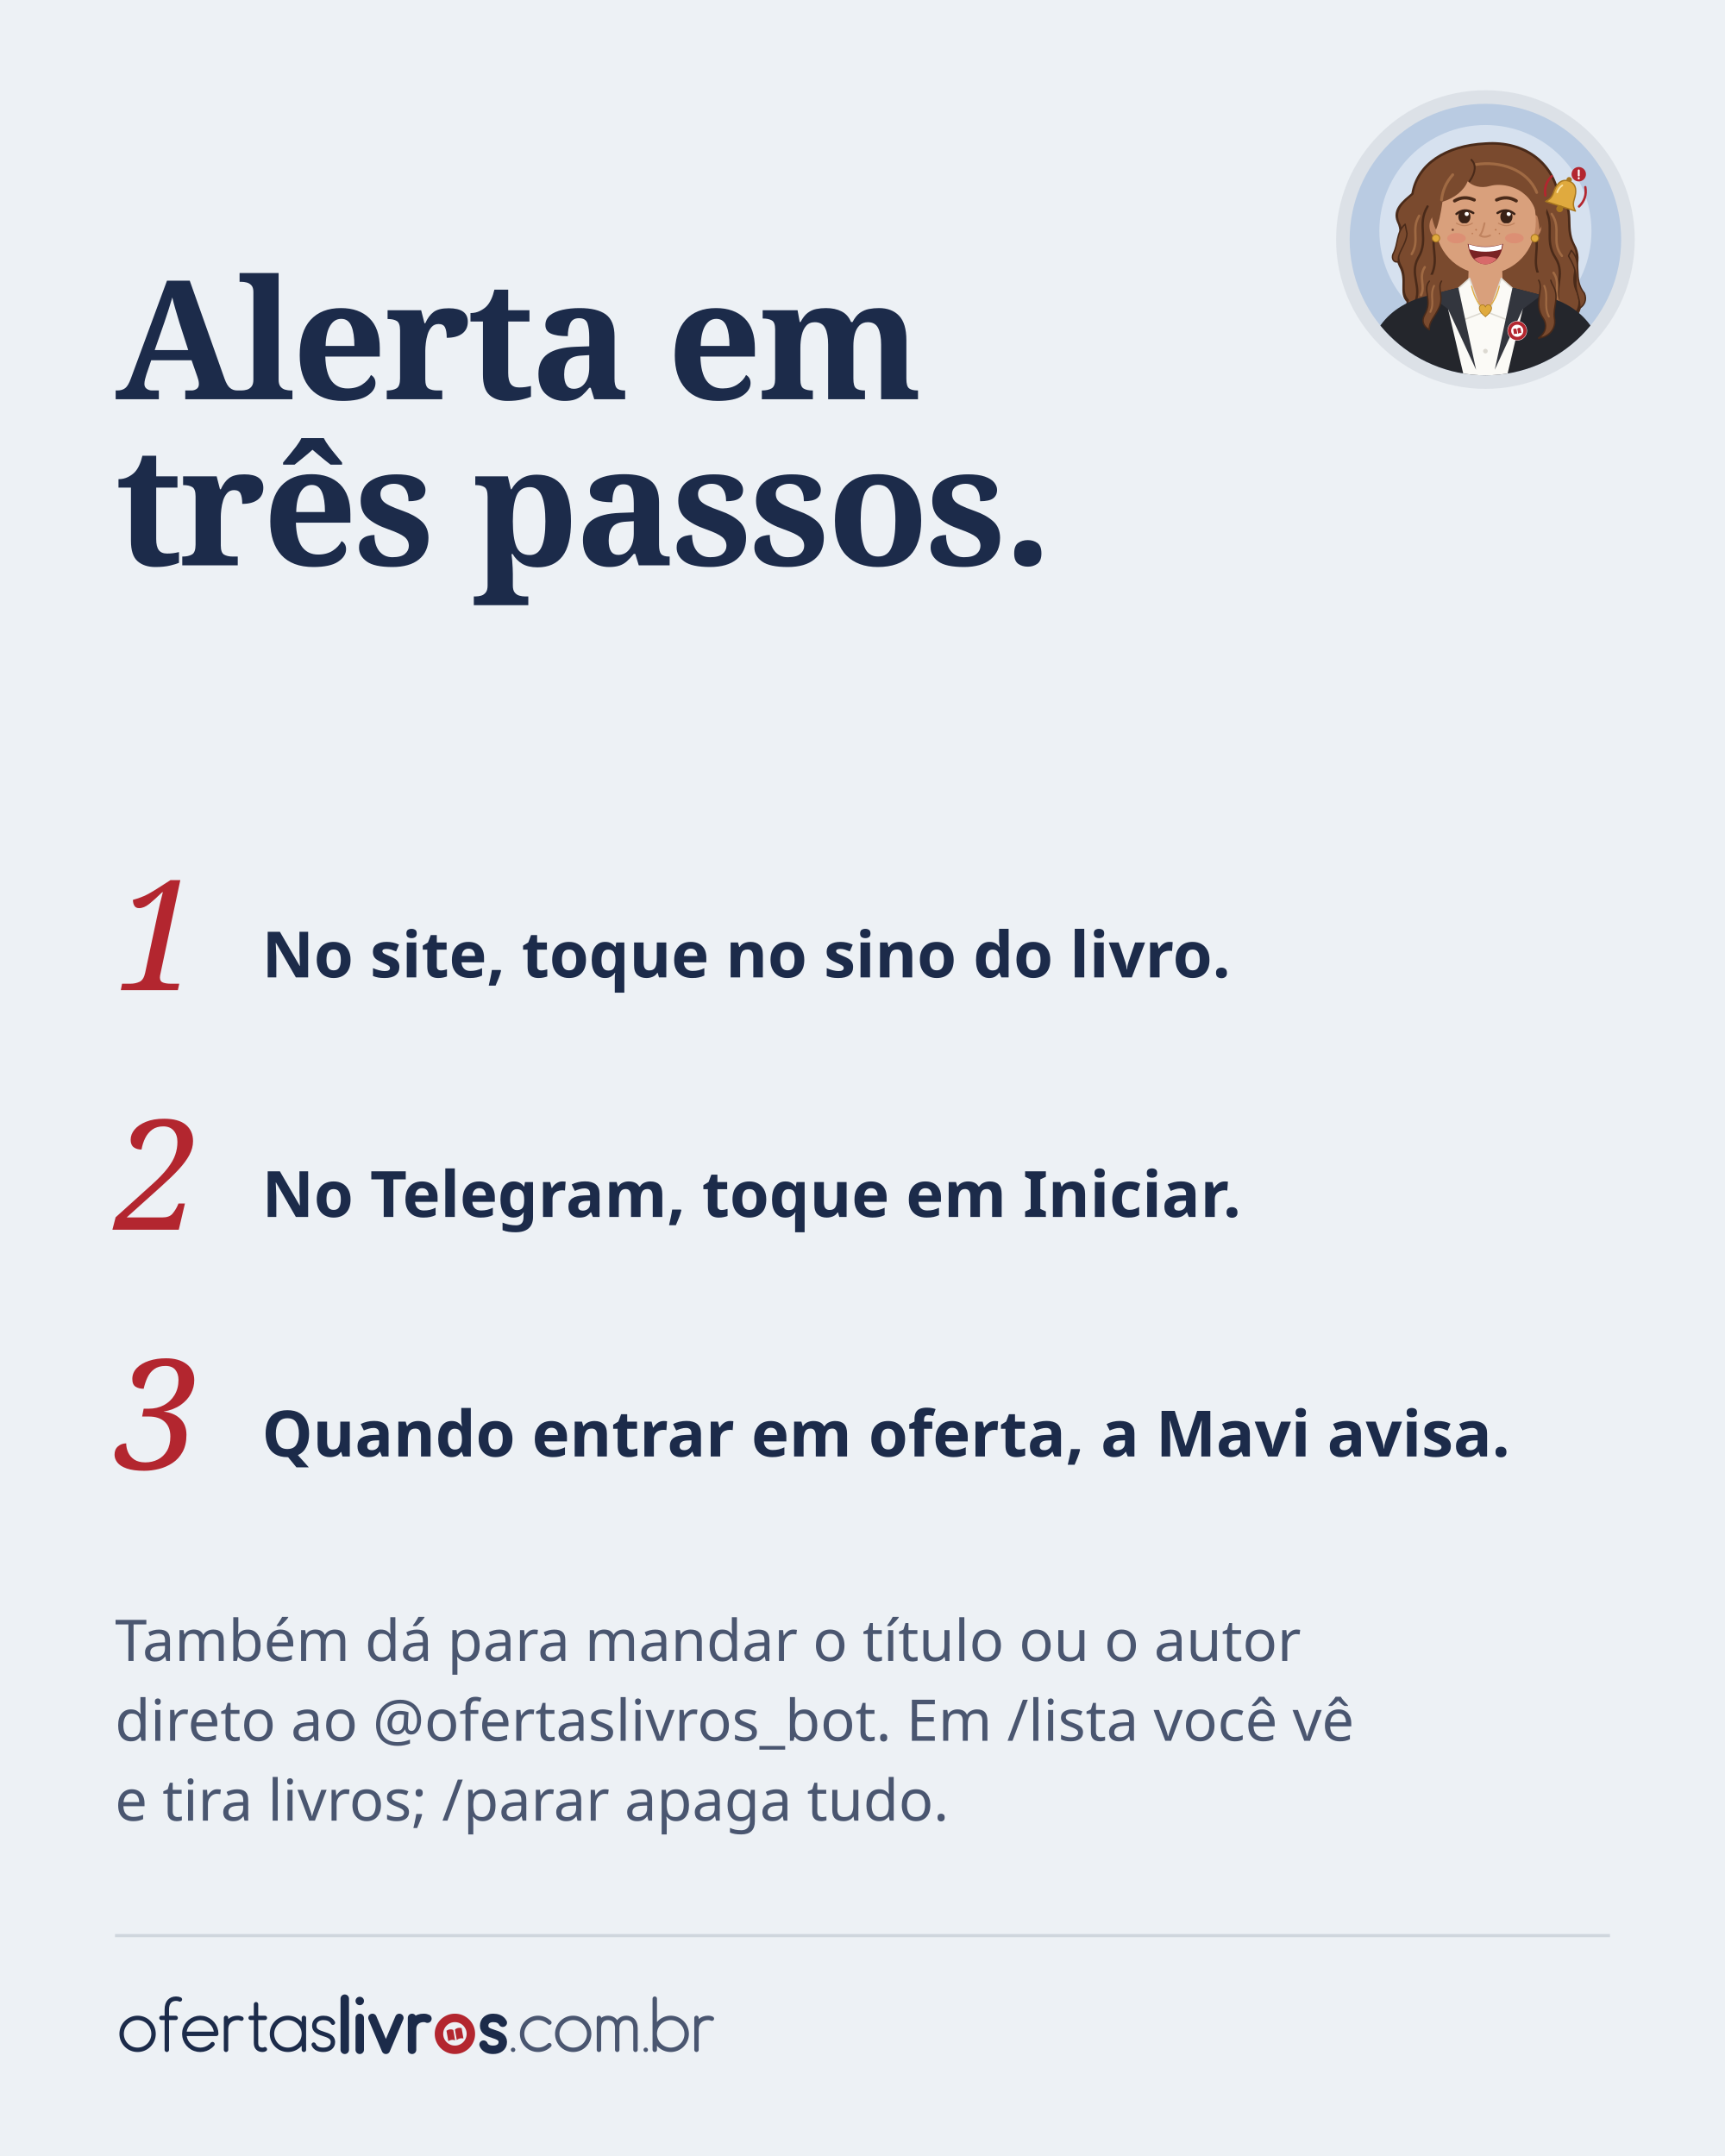
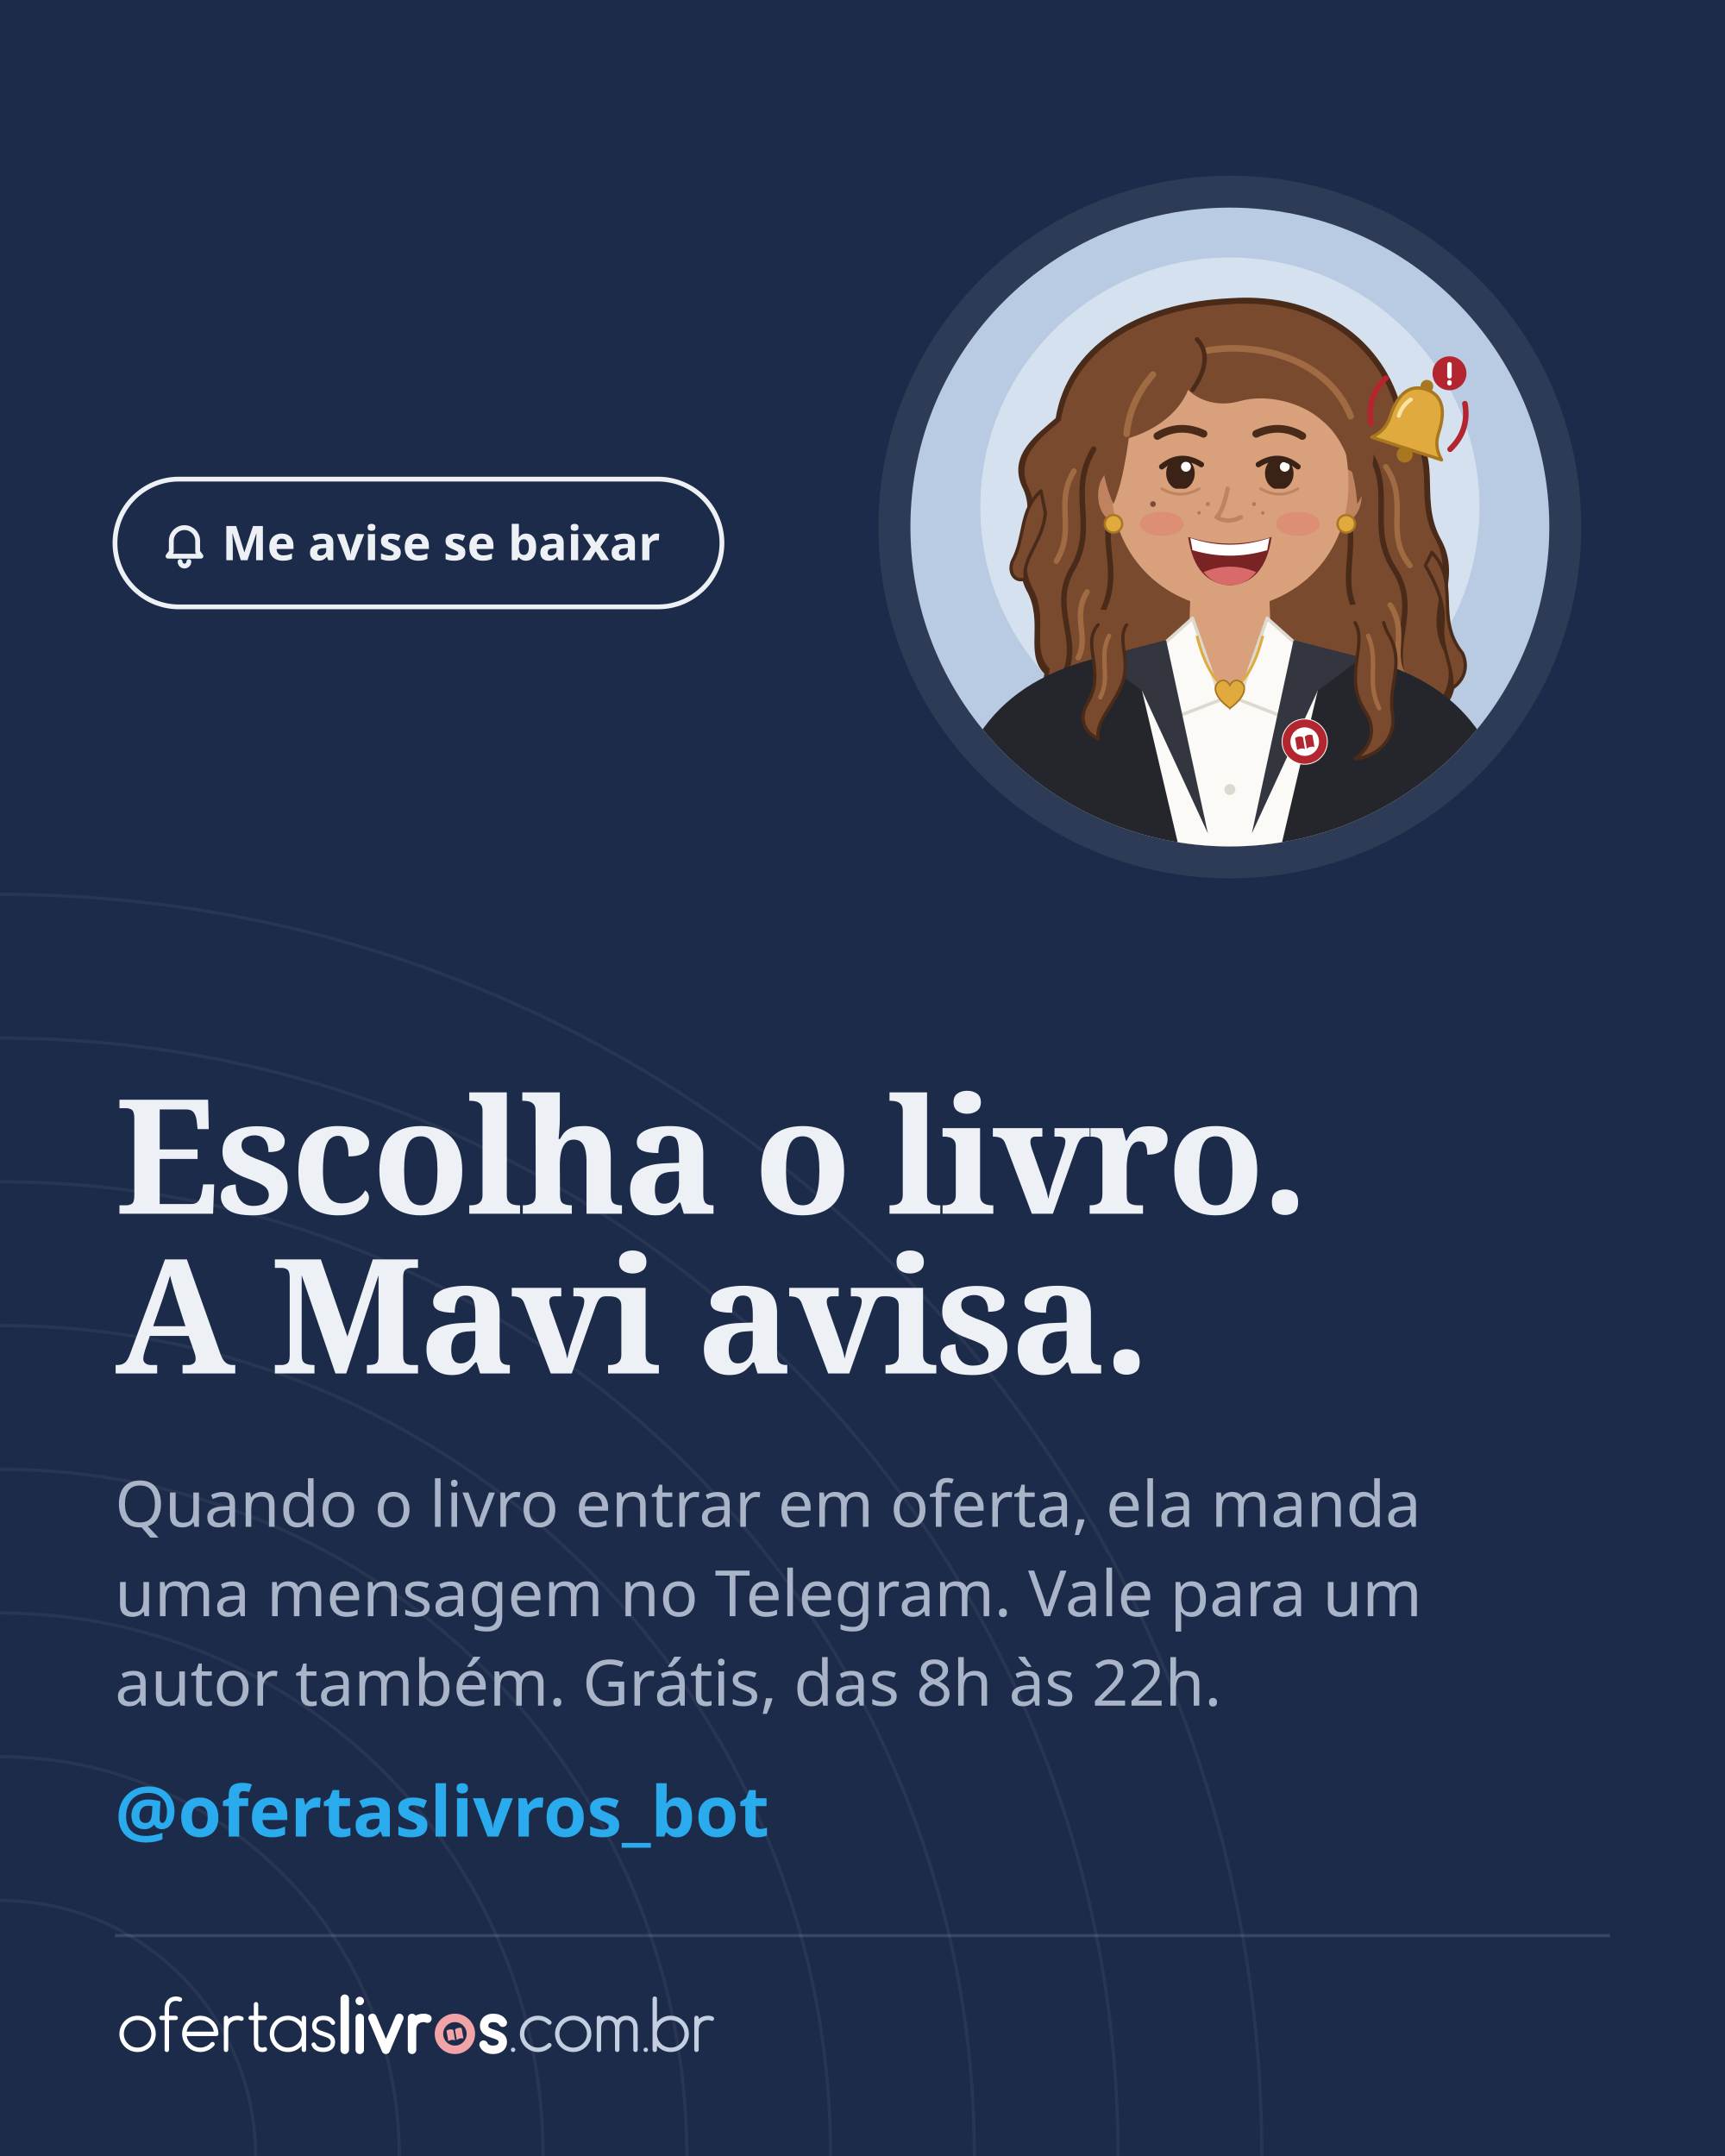
- <svg xmlns="http://www.w3.org/2000/svg" width="1080" height="1350" viewBox="0 0 1080 1350" role="img" aria-label="Alerta em três passos.">
+ <svg xmlns="http://www.w3.org/2000/svg" width="1080" height="1350" viewBox="0 0 1080 1350" role="img" aria-label="Escolha o livro. A Mavi avisa.">
  <style>
@font-face{font-family:"Fraunces";font-weight:100 900;src:url("../../../../static/fonts/fraunces-latin-full-normal.woff2")}
@font-face{font-family:"Fraunces";font-style:italic;font-weight:100 900;src:url("../../../../static/fonts/fraunces-latin-full-italic.woff2")}
@font-face{font-family:"Outfit";font-weight:100 900;src:url("../../../../static/fonts/outfit-latin-wght-normal.woff2")}
.f{font-family:Fraunces,Charter,Georgia,serif;font-weight:800;font-variation-settings:"SOFT" 100,"WONK" 1;letter-spacing:-.02em}
.fi{font-family:Fraunces,Charter,Georgia,serif;font-style:italic;font-weight:400;font-variation-settings:"SOFT" 100,"WONK" 1}
.s{font-family:Outfit,system-ui,sans-serif}
.up{text-transform:uppercase;letter-spacing:.06em}
</style>
-   <rect width="1080" height="1350" fill="#edf1f5" />
-   <text class="f" x="72" y="250" font-size="104" fill="#1c2b4a" text-anchor="start">
-     <tspan x="72" dy="0">Alerta em</tspan>
-     <tspan x="72" dy="104">três passos.</tspan>
+   <rect width="1080" height="1350" fill="#1c2b4a" />
+   <circle cx="0" cy="1350" r="160" fill="none" stroke="#edf1f5" stroke-opacity="0.06" stroke-width="2" />
+   <circle cx="0" cy="1350" r="250" fill="none" stroke="#edf1f5" stroke-opacity="0.06" stroke-width="2" />
+   <circle cx="0" cy="1350" r="340" fill="none" stroke="#edf1f5" stroke-opacity="0.06" stroke-width="2" />
+   <circle cx="0" cy="1350" r="430" fill="none" stroke="#edf1f5" stroke-opacity="0.06" stroke-width="2" />
+   <circle cx="0" cy="1350" r="520" fill="none" stroke="#edf1f5" stroke-opacity="0.06" stroke-width="2" />
+   <circle cx="0" cy="1350" r="610" fill="none" stroke="#edf1f5" stroke-opacity="0.06" stroke-width="2" />
+   <circle cx="0" cy="1350" r="700" fill="none" stroke="#edf1f5" stroke-opacity="0.06" stroke-width="2" />
+   <circle cx="0" cy="1350" r="790" fill="none" stroke="#edf1f5" stroke-opacity="0.06" stroke-width="2" />
+   <text class="f" x="72" y="760" font-size="100" fill="#edf1f5" text-anchor="start">
+     <tspan x="72" dy="0">Escolha o livro.</tspan>
+     <tspan x="72" dy="100">A Mavi avisa.</tspan>
  </text>
-   <text class="s" x="72" y="444" font-size="40" fill="#4a5670" font-weight="400" text-anchor="start" />
-   <circle cx="930" cy="150" r="93.5" fill="#1c2b4a" fill-opacity=".08" />
-   <svg x="845.0" y="65.0" width="170" height="170" viewBox="0 0 640 640" aria-label="Mavi">
+   <text class="s" x="72" y="956" font-size="40" fill="#a9b4c8" font-weight="400" text-anchor="start">
+     <tspan x="72" dy="0">Quando o livro entrar em oferta, ela manda</tspan>
+     <tspan x="72" dy="56">uma mensagem no Telegram. Vale para um</tspan>
+     <tspan x="72" dy="56">autor também. Grátis, das 8h às 22h.</tspan>
+   </text>
+   <circle cx="770" cy="330" r="220.0" fill="#edf1f5" fill-opacity=".08" />
+   <svg x="570.0" y="130.0" width="400" height="400" viewBox="0 0 640 640" aria-label="Mavi">
    <defs>
      <clipPath id="mavi3">
        <circle cx="320" cy="320" r="320" />
      </clipPath>
    </defs>
    <g clip-path="url(#mavi3)">
      <rect width="640" height="640" fill="#b9cbe2" />
      <circle cx="320" cy="300" r="250" fill="#d6e1ef" />
      <g transform="translate(320 330) scale(1.1) translate(-320 -330)">
        <path fill="#4a2a19" transform="translate(320 300) scale(1.03) translate(-320 -300)" d="M320 118 C 404 112 462 160 474 226 C 512 256 486 292 506 330 C 528 368 494 398 516 436  C 526 464 512 488 492 484 C 486 498 466 500 458 488 C 446 498 424 492 420 476 L 404 462 L 236 462 L 222 470  C 214 484 196 486 188 472 C 170 480 152 468 156 450 C 138 432 156 404 140 376 C 124 344 152 314 136 284  C 124 256 150 238 166 224 C 176 162 236 122 320 118 Z" />
        <path fill="#7a4a2e" d="M320 118 C 404 112 462 160 474 226 C 512 256 486 292 506 330 C 528 368 494 398 516 436  C 526 464 512 488 492 484 C 486 498 466 500 458 488 C 446 498 424 492 420 476 L 404 462 L 236 462 L 222 470  C 214 484 196 486 188 472 C 170 480 152 468 156 450 C 138 432 156 404 140 376 C 124 344 152 314 136 284  C 124 256 150 238 166 224 C 176 162 236 122 320 118 Z" />
        <path fill="none" stroke="#4a2a19" stroke-width="5" stroke-linecap="round" d="M196 250 C 172 290 200 320 176 360 C 156 396 186 424 168 458  M214 300 C 200 336 222 360 204 398 C 194 420 206 440 198 462 M444 248 C 472 288 444 320 470 360 C 494 398 462 428 482 470  M424 300 C 440 340 416 368 438 404 C 450 426 436 448 444 470" />
        <path fill="none" stroke="#a06a43" stroke-width="5" stroke-linecap="round" d="M178 270 C 160 300 180 322 162 352 M190 380 C 176 402 192 420 182 440  M462 266 C 484 298 460 326 484 356 M466 392 C 482 416 466 436 478 456" />
        <path fill="#7a4a2e" stroke="#4a2a19" stroke-width="3" stroke-linejoin="round" d="M148 288 C 128 306 134 330 122 352 C 118 362 124 372 134 368 C 130 350 150 334 152 308 Z M504 344 C 530 372 506 404 532 436 C 538 450 532 462 522 468 C 524 448 512 432 514 410 C 516 388 506 370 498 356 Z" />
        <path fill="#d9a07c" d="M286 330 L354 330 L358 440 L282 440 Z" />
        <path fill="#c0835f" d="M286 352 C 300 372 340 372 354 352 L354 330 L286 330 Z" />
        <path fill="#24262c" d="M60 640 C 60 520 110 462 200 440 L 262 424 L 320 600 L 378 424 L 440 440 C 530 462 580 520 580 640 Z" />
        <path fill="#fbfaf6" d="M262 424 L 290 420 L 320 488 L 350 420 L 378 424 L 400 470 L 360 640 L 280 640 L 240 470 Z" />
        <path fill="#d9a07c" d="M290 420 L 320 488 L 350 420 Z" />
        <path fill="#fbfaf6" stroke="#dcd9d1" stroke-width="3" stroke-linejoin="round" d="M286 404 L 248 438 L 276 492 L 312 478 Z" />
        <path fill="#fbfaf6" stroke="#dcd9d1" stroke-width="3" stroke-linejoin="round" d="M354 404 L 392 438 L 364 492 L 328 478 Z" />
        <path fill="#33363e" d="M240 470 L 200 440 L 262 424 L 300 600 Z M400 470 L 440 440 L 378 424 L 340 600 Z" />
        <circle cx="320" cy="560" r="5" fill="#dcd9d1" />
        <path fill="#7a4a2e" d="M200 396 C 184 428 208 452 190 482 C 182 496 188 508 200 514 C 198 498 212 486 220 468 C 232 444 216 424 228 398 Z" />
        <path fill="none" stroke="#4a2a19" stroke-width="3" stroke-linecap="round" stroke-linejoin="round" d="M200 410 C 184 428 208 452 190 482 C 182 496 188 508 200 514 C 198 498 212 486 220 468 C 232 444 216 424 226 410" />
        <path fill="#7a4a2e" d="M428 392 C 446 428 422 458 444 490 C 454 506 448 522 434 532 C 456 530 472 512 468 490 C 464 464 480 444 464 418 C 458 406 458 398 454 390 Z" />
        <path fill="none" stroke="#4a2a19" stroke-width="3" stroke-linecap="round" stroke-linejoin="round" d="M434 408 C 446 428 422 458 444 490 C 454 506 448 522 434 532 C 456 530 472 512 468 490 C 464 464 480 444 464 418 C 462 414 461 411 460 408" />
        <path fill="none" stroke="#a06a43" stroke-width="4" stroke-linecap="round" d="M210 420 C 200 440 212 456 202 476 M446 420 C 456 444 444 462 456 486" />
        <path d="M290 420 Q 300 460 320 470 Q 340 460 350 420" fill="none" stroke="#e0aa3e" stroke-width="2.5" />
        <path fill="#e0aa3e" stroke="#a8771f" stroke-width="1.5" d="M320 486 C 306 476 304 466 310 462 C 314 459 318 461 320 465 C 322 461 326 459 330 462 C 336 466 334 476 320 486 Z" />
        <ellipse cx="216" cy="292" rx="16" ry="24" fill="#c0835f" />
        <ellipse cx="424" cy="292" rx="16" ry="24" fill="#c0835f" />
        <path fill="#d9a07c" d="M320 168 C 392 168 428 214 428 282 C 428 344 384 392 320 396 C 256 392 212 344 212 282 C 212 214 248 168 320 168 Z" />
        <circle cx="214" cy="318" r="8" fill="#e0aa3e" stroke="#a8771f" stroke-width="2" />
        <circle cx="426" cy="318" r="8" fill="#e0aa3e" stroke="#a8771f" stroke-width="2" />
        <ellipse cx="258" cy="318" rx="20" ry="11" fill="#e07a6a" opacity=".45" />
        <ellipse cx="382" cy="318" rx="20" ry="11" fill="#e07a6a" opacity=".45" />
        <path d="M254 238 Q 274 226 296 236" fill="none" stroke="#4a2a19" stroke-width="7" stroke-linecap="round" />
        <path d="M344 236 Q 366 226 386 238" fill="none" stroke="#4a2a19" stroke-width="7" stroke-linecap="round" />
        <ellipse cx="275" cy="272" rx="13" ry="15" fill="#3a2217" />
        <ellipse cx="365" cy="272" rx="13" ry="15" fill="#3a2217" />
        <circle cx="280" cy="266" r="4.5" fill="#fff" />
        <circle cx="370" cy="266" r="4.5" fill="#fff" />
        <path d="M258 266 Q 275 252 294 264" fill="none" stroke="#3a2217" stroke-width="5" stroke-linecap="round" />
        <path d="M346 264 Q 365 252 382 266" fill="none" stroke="#3a2217" stroke-width="5" stroke-linecap="round" />
        <path d="M258 286 Q 275 296 292 286" fill="#d9a07c" stroke="#c0835f" stroke-width="2.5" stroke-linecap="round" />
        <path d="M348 286 Q 365 296 382 286" fill="#d9a07c" stroke="#c0835f" stroke-width="2.5" stroke-linecap="round" />
        <path d="M318 286 Q 314 306 308 312 Q 318 318 330 312" fill="none" stroke="#c0835f" stroke-width="4" stroke-linecap="round" stroke-linejoin="round" />
        <circle cx="250" cy="300" r="2.6" fill="#7a4a35" />
        <g fill="#b9764f">
          <circle cx="300" cy="300" r="1.8" />
          <circle cx="292" cy="308" r="1.6" />
          <circle cx="342" cy="300" r="1.8" />
          <circle cx="350" cy="308" r="1.6" />
        </g>
        <path d="M282 330 Q 320 342 358 330 Q 352 372 320 374 Q 288 372 282 330 Z" fill="#7a2324" />
        <path d="M284 331 Q 320 343 356 331 L 354 342 Q 320 352 286 342 Z" fill="#fff" />
        <path d="M296 362 Q 320 352 344 362 Q 334 374 320 374 Q 306 374 296 362 Z" fill="#d86a6a" />
        <path fill="#7a4a2e" d="M282 150 C 340 132 420 150 446 216 C 458 250 448 280 436 300 C 434 270 424 240 404 224  C 384 206 352 200 330 206 C 310 212 292 206 282 196 C 274 216 254 232 228 240 C 224 268 220 286 214 300  C 196 260 200 210 232 178 C 246 164 262 154 282 150 Z" />
        <path fill="none" stroke="#a06a43" stroke-width="6" stroke-linecap="round" d="M300 160 C 350 152 410 170 430 220 M250 182 C 236 198 228 216 226 236" />
        <path fill="none" stroke="#4a2a19" stroke-width="4" stroke-linecap="round" d="M286 196 C 300 176 300 160 290 150" />
      </g>
      <g transform="translate(395 535) scale(2.2)">
        <circle r="10.5" fill="#fff" />
        <circle r="8.3" fill="none" stroke="#b3262f" stroke-width="3.6" />
        <path transform="translate(0 .25) rotate(-10) scale(0.625) translate(-16 -16.6)" fill="#b3262f" d="M9.6 12.4C11.6 11.5 13.8 11.6 15.3 12.8V21.6C13.8 20.5 11.6 20.4 9.6 21.2ZM22.4 12.4C20.4 11.5 18.2 11.6 16.7 12.8V21.6C18.2 20.5 20.4 20.4 22.4 21.2Z" />
      </g>
      <g transform="translate(506 214) rotate(18) scale(.8)">
        <path d="M-52 -40 q -16 30 0 60 M52 -40 q 16 30 0 60" fill="none" stroke="#b3262f" stroke-width="7" stroke-linecap="round" />
        <circle cy="-46" r="8" fill="#a8771f" />
        <path fill="#e0aa3e" stroke="#a8771f" stroke-width="4" stroke-linejoin="round" d="M0 -42 C -26 -42 -32 -18 -32 4 C -32 22 -40 30 -46 36 L 46 36 C 40 30 32 22 32 4 C 32 -18 26 -42 0 -42 Z" />
        <circle cy="44" r="10" fill="#a8771f" />
        <path d="M-14 -24 q -8 10 -8 24" fill="none" stroke="#fbe3a6" stroke-width="5" stroke-linecap="round" />
      </g>
      <circle cx="540" cy="166" r="17" fill="#b3262f" />
      <path d="M540 157 v12 M540 175 v1" stroke="#fff" stroke-width="4.5" stroke-linecap="round" />
    </g>
  </svg>
-   <text class="fi" x="72" y="620" font-size="96" fill="#b3262f" font-weight="800" text-anchor="start">
-     <tspan x="72" dy="0">1</tspan>
+   <rect x="72" y="300" width="380" height="80" rx="40.0" fill="none" stroke="#edf1f5" stroke-width="3" />
+   <g transform="translate(99 323.5) scale(1.375)" fill="none" stroke="#edf1f5" stroke-width="2.2" stroke-linecap="round" stroke-linejoin="round" color="#edf1f5">
+     <path d="M6 16v-5a6 6 0 0 1 12 0v5l1.5 2h-15zM10 20.5a2 2 0 0 0 4 0" />
+   </g>
+   <text class="s" x="139" y="350.8" font-size="30" fill="#edf1f5" font-weight="700" text-anchor="start">
+     <tspan x="139" dy="0">Me avise se baixar</tspan>
  </text>
-   <text class="s" x="164" y="612" font-size="40" fill="#1c2b4a" font-weight="600" text-anchor="start">
-     <tspan x="164" dy="0">No site, toque no sino do livro.</tspan>
+   <text class="s" x="72" y="1150" font-size="44" fill="#2aabee" font-weight="700" text-anchor="start">
+     <tspan x="72" dy="0">@ofertaslivros_bot</tspan>
  </text>
-   <text class="fi" x="72" y="770" font-size="96" fill="#b3262f" font-weight="800" text-anchor="start">
-     <tspan x="72" dy="0">2</tspan>
-   </text>
-   <text class="s" x="164" y="762" font-size="40" fill="#1c2b4a" font-weight="600" text-anchor="start">
-     <tspan x="164" dy="0">No Telegram, toque em Iniciar.</tspan>
-   </text>
-   <text class="fi" x="72" y="920" font-size="96" fill="#b3262f" font-weight="800" text-anchor="start">
-     <tspan x="72" dy="0">3</tspan>
-   </text>
-   <text class="s" x="164" y="912" font-size="40" fill="#1c2b4a" font-weight="600" text-anchor="start">
-     <tspan x="164" dy="0">Quando entrar em oferta, a Mavi avisa.</tspan>
-   </text>
-   <text class="s" x="72" y="1040" font-size="36" fill="#4a5670" font-weight="400" text-anchor="start">
-     <tspan x="72" dy="0">Também dá para mandar o título ou o autor</tspan>
-     <tspan x="72" dy="50">direto ao @ofertaslivros_bot. Em /lista você vê</tspan>
-     <tspan x="72" dy="50">e tira livros; /parar apaga tudo.</tspan>
-   </text>
-   <line x1="72" y1="1212" x2="1008" y2="1212" stroke="#1c2b4a" stroke-opacity=".14" stroke-width="2" />
+   <line x1="72" y1="1212" x2="1008" y2="1212" stroke="#edf1f5" stroke-opacity=".14" stroke-width="2" />
  <svg x="72" y="1248" width="375.2" height="39.0" viewBox="-3.4 8.8 311.6 32.4" aria-label="ofertaslivros.com.br">
-     <path d="M 0 30 A 8.3 8.3 0 1 1 16.6 30 A 8.3 8.3 0 1 1 0 30 Z M 23.5 38.3 V 17.3 C 23.5 13.5 25.5 11.7 28.3 11.7 C 29.1 11.7 29.8 11.85 30.3 12.1 M 20.7 21.7 H 28.1 M 32.6 30 H 49.2 A 8.3 8.3 0 1 0 47.26 35.34 M 54.3 21.7 V 38.3 M 54.3 27.5 C 54.3 23.8 57.1 21.7 60.3 21.7 C 61.3 21.7 61.9 21.9 62.3 22.1 M 69.9 14.6 V 34.7 C 69.9 37.1 71.2 38.3 73.3 38.3 C 73.8 38.3 74.2 38.2 74.5 38 M 67.1 21.7 H 74.5 M 78.2 30 A 8.3 8.3 0 1 1 94.8 30 A 8.3 8.3 0 1 1 78.2 30 Z M 94.8 21.7 V 38.3 M 109.9 24.2 C 108.9 22.3 106.9 21.7 104.9 21.7 C 102.2 21.7 100.2 23.2 100.2 25.8 C 100.2 28.4 102.4 29.2 104.9 30 C 107.4 30.8 109.9 31.6 109.9 34.2 C 109.9 36.9 107.7 38.3 104.9 38.3 C 102.7 38.3 100.7 37.6 99.9 35.6" fill="none" stroke="#1c2b4a" stroke-width="2.3" stroke-linecap="round" stroke-linejoin="round" />
-     <circle cx="173.35" cy="30" r="8.3" fill="none" stroke="#b3262f" stroke-width="4.4" />
-     <path transform="translate(173.35 30.25) rotate(-10) scale(0.625) translate(-16 -16.6)" fill="#b3262f" d="M9.6 12.4C11.6 11.5 13.8 11.6 15.3 12.8V21.6C13.8 20.5 11.6 20.4 9.6 21.2ZM22.4 12.4C20.4 11.5 18.2 11.6 16.7 12.8V21.6C18.2 20.5 20.4 20.4 22.4 21.2Z" />
-     <path d="M 116.05 11.7 V 38.3 M 123.85 21.7 V 38.3 M 123.85 12.9 h 0.01 M 130.45 21.7 L 137.45 38.3 L 144.45 21.7 M 151.05 21.7 V 38.3 M 151.05 27.5 C 151.05 23.8 153.85 21.7 157.05 21.7 C 158.05 21.7 158.65 21.9 159.05 22.1 M 198.25 24.2 C 197.25 22.3 195.25 21.7 193.25 21.7 C 190.55 21.7 188.55 23.2 188.55 25.8 C 188.55 28.4 190.75 29.2 193.25 30 C 195.75 30.8 198.25 31.6 198.25 34.2 C 198.25 36.9 196.05 38.3 193.25 38.3 C 191.05 38.3 189.05 37.6 188.25 35.6" fill="none" stroke="#1c2b4a" stroke-width="4.4" stroke-linecap="round" stroke-linejoin="round" />
-     <path d="M 203.6 38.3 h 0.01 M 222.47 24.13 A 8.3 8.3 0 1 0 222.47 35.87 M 226.57 30 A 8.3 8.3 0 1 1 243.17 30 A 8.3 8.3 0 1 1 226.57 30 Z M 248.27 21.7 V 38.3 M 248.27 27 C 248.27 23.5 250.27 21.7 253.02 21.7 C 255.77 21.7 257.77 23.5 257.77 27 V 38.3 M 257.77 27 C 257.77 23.5 259.77 21.7 262.52 21.7 C 265.27 21.7 267.27 23.5 267.27 27 V 38.3" fill="none" stroke="#4a5670" stroke-width="2.3" stroke-linecap="round" stroke-linejoin="round" />
-     <path d="M 272.6 38.3 h 0.01 M 277.3 11.7 V 38.3 M 277.3 30 A 8.3 8.3 0 1 1 293.9 30 A 8.3 8.3 0 1 1 277.3 30 Z M 299 21.7 V 38.3 M 299 27.5 C 299 23.8 301.8 21.7 305 21.7 C 306 21.7 306.6 21.9 307 22.1" fill="none" stroke="#4a5670" stroke-width="2.3" stroke-linecap="round" stroke-linejoin="round" />
+     <path d="M 0 30 A 8.3 8.3 0 1 1 16.6 30 A 8.3 8.3 0 1 1 0 30 Z M 23.5 38.3 V 17.3 C 23.5 13.5 25.5 11.7 28.3 11.7 C 29.1 11.7 29.8 11.85 30.3 12.1 M 20.7 21.7 H 28.1 M 32.6 30 H 49.2 A 8.3 8.3 0 1 0 47.26 35.34 M 54.3 21.7 V 38.3 M 54.3 27.5 C 54.3 23.8 57.1 21.7 60.3 21.7 C 61.3 21.7 61.9 21.9 62.3 22.1 M 69.9 14.6 V 34.7 C 69.9 37.1 71.2 38.3 73.3 38.3 C 73.8 38.3 74.2 38.2 74.5 38 M 67.1 21.7 H 74.5 M 78.2 30 A 8.3 8.3 0 1 1 94.8 30 A 8.3 8.3 0 1 1 78.2 30 Z M 94.8 21.7 V 38.3 M 109.9 24.2 C 108.9 22.3 106.9 21.7 104.9 21.7 C 102.2 21.7 100.2 23.2 100.2 25.8 C 100.2 28.4 102.4 29.2 104.9 30 C 107.4 30.8 109.9 31.6 109.9 34.2 C 109.9 36.9 107.7 38.3 104.9 38.3 C 102.7 38.3 100.7 37.6 99.9 35.6" fill="none" stroke="#ffffff" stroke-width="2.3" stroke-linecap="round" stroke-linejoin="round" />
+     <circle cx="173.35" cy="30" r="8.3" fill="none" stroke="#f2a3a8" stroke-width="4.4" />
+     <path transform="translate(173.35 30.25) rotate(-10) scale(0.625) translate(-16 -16.6)" fill="#f2a3a8" d="M9.6 12.4C11.6 11.5 13.8 11.6 15.3 12.8V21.6C13.8 20.5 11.6 20.4 9.6 21.2ZM22.4 12.4C20.4 11.5 18.2 11.6 16.7 12.8V21.6C18.2 20.5 20.4 20.4 22.4 21.2Z" />
+     <path d="M 116.05 11.7 V 38.3 M 123.85 21.7 V 38.3 M 123.85 12.9 h 0.01 M 130.45 21.7 L 137.45 38.3 L 144.45 21.7 M 151.05 21.7 V 38.3 M 151.05 27.5 C 151.05 23.8 153.85 21.7 157.05 21.7 C 158.05 21.7 158.65 21.9 159.05 22.1 M 198.25 24.2 C 197.25 22.3 195.25 21.7 193.25 21.7 C 190.55 21.7 188.55 23.2 188.55 25.8 C 188.55 28.4 190.75 29.2 193.25 30 C 195.75 30.8 198.25 31.6 198.25 34.2 C 198.25 36.9 196.05 38.3 193.25 38.3 C 191.05 38.3 189.05 37.6 188.25 35.6" fill="none" stroke="#ffffff" stroke-width="4.4" stroke-linecap="round" stroke-linejoin="round" />
+     <path d="M 203.6 38.3 h 0.01 M 222.47 24.13 A 8.3 8.3 0 1 0 222.47 35.87 M 226.57 30 A 8.3 8.3 0 1 1 243.17 30 A 8.3 8.3 0 1 1 226.57 30 Z M 248.27 21.7 V 38.3 M 248.27 27 C 248.27 23.5 250.27 21.7 253.02 21.7 C 255.77 21.7 257.77 23.5 257.77 27 V 38.3 M 257.77 27 C 257.77 23.5 259.77 21.7 262.52 21.7 C 265.27 21.7 267.27 23.5 267.27 27 V 38.3" fill="none" stroke="#c3cee0" stroke-width="2.3" stroke-linecap="round" stroke-linejoin="round" />
+     <path d="M 272.6 38.3 h 0.01 M 277.3 11.7 V 38.3 M 277.3 30 A 8.3 8.3 0 1 1 293.9 30 A 8.3 8.3 0 1 1 277.3 30 Z M 299 21.7 V 38.3 M 299 27.5 C 299 23.8 301.8 21.7 305 21.7 C 306 21.7 306.6 21.9 307 22.1" fill="none" stroke="#c3cee0" stroke-width="2.3" stroke-linecap="round" stroke-linejoin="round" />
  </svg>
</svg>
